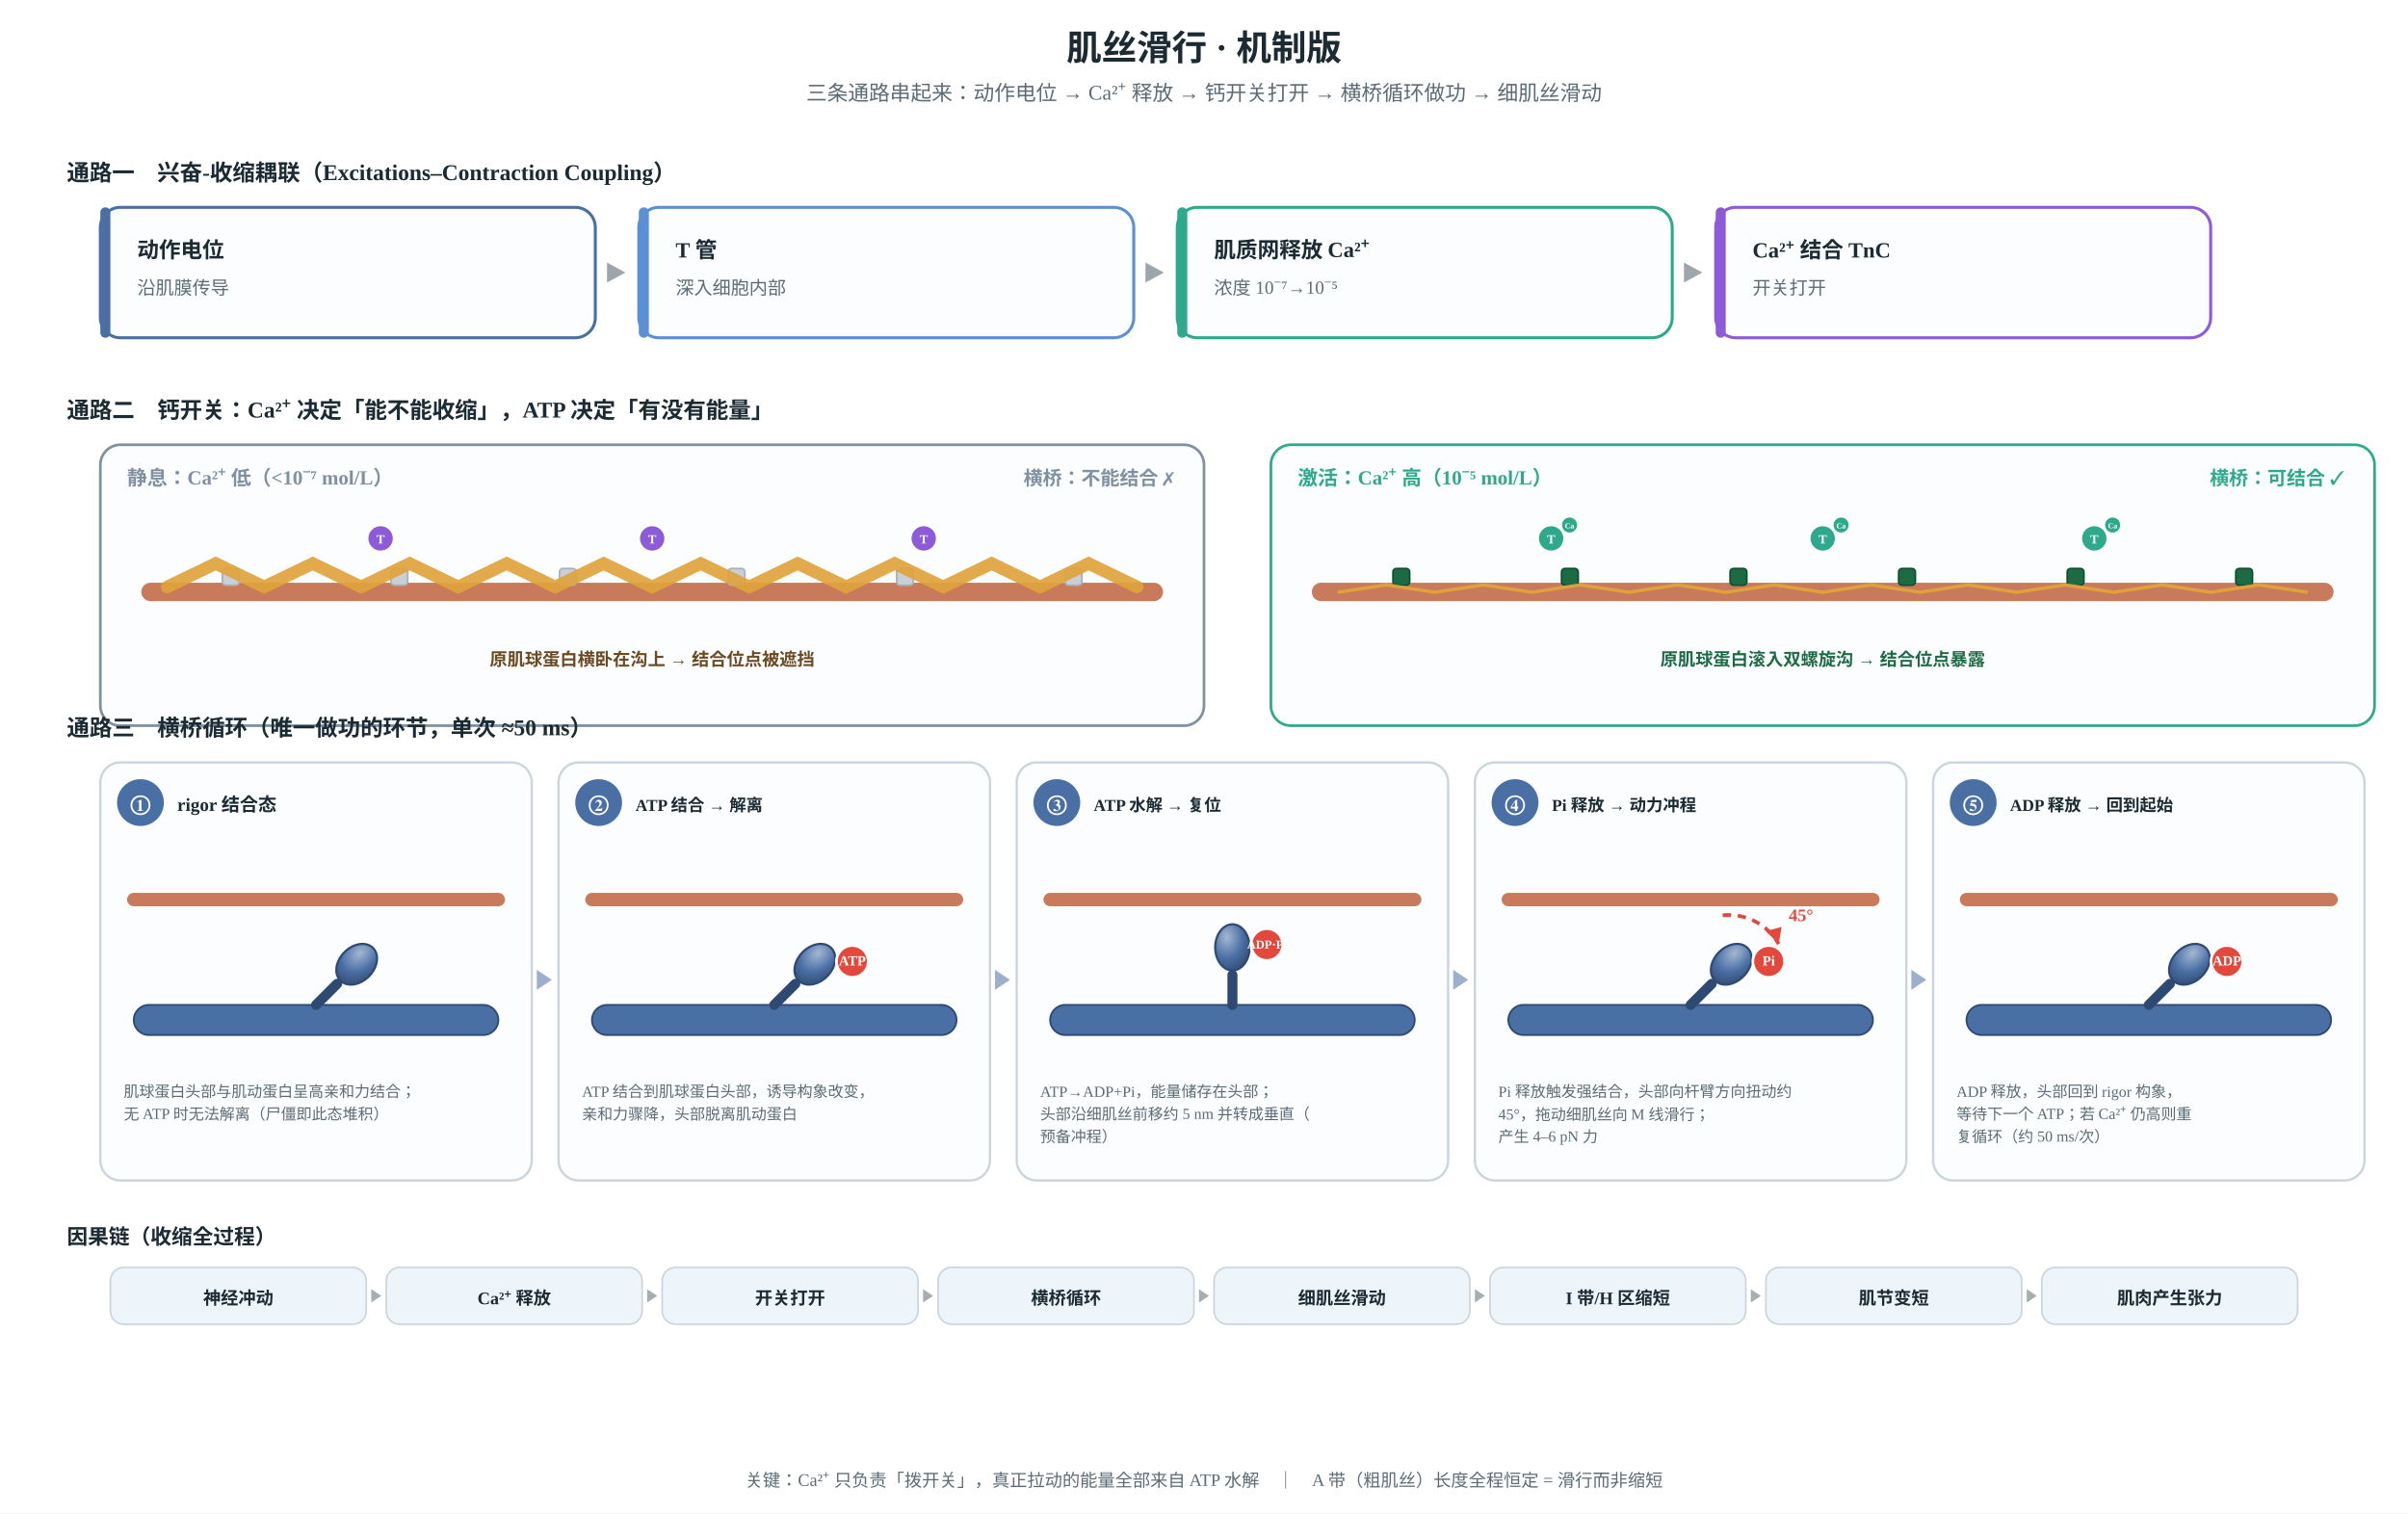
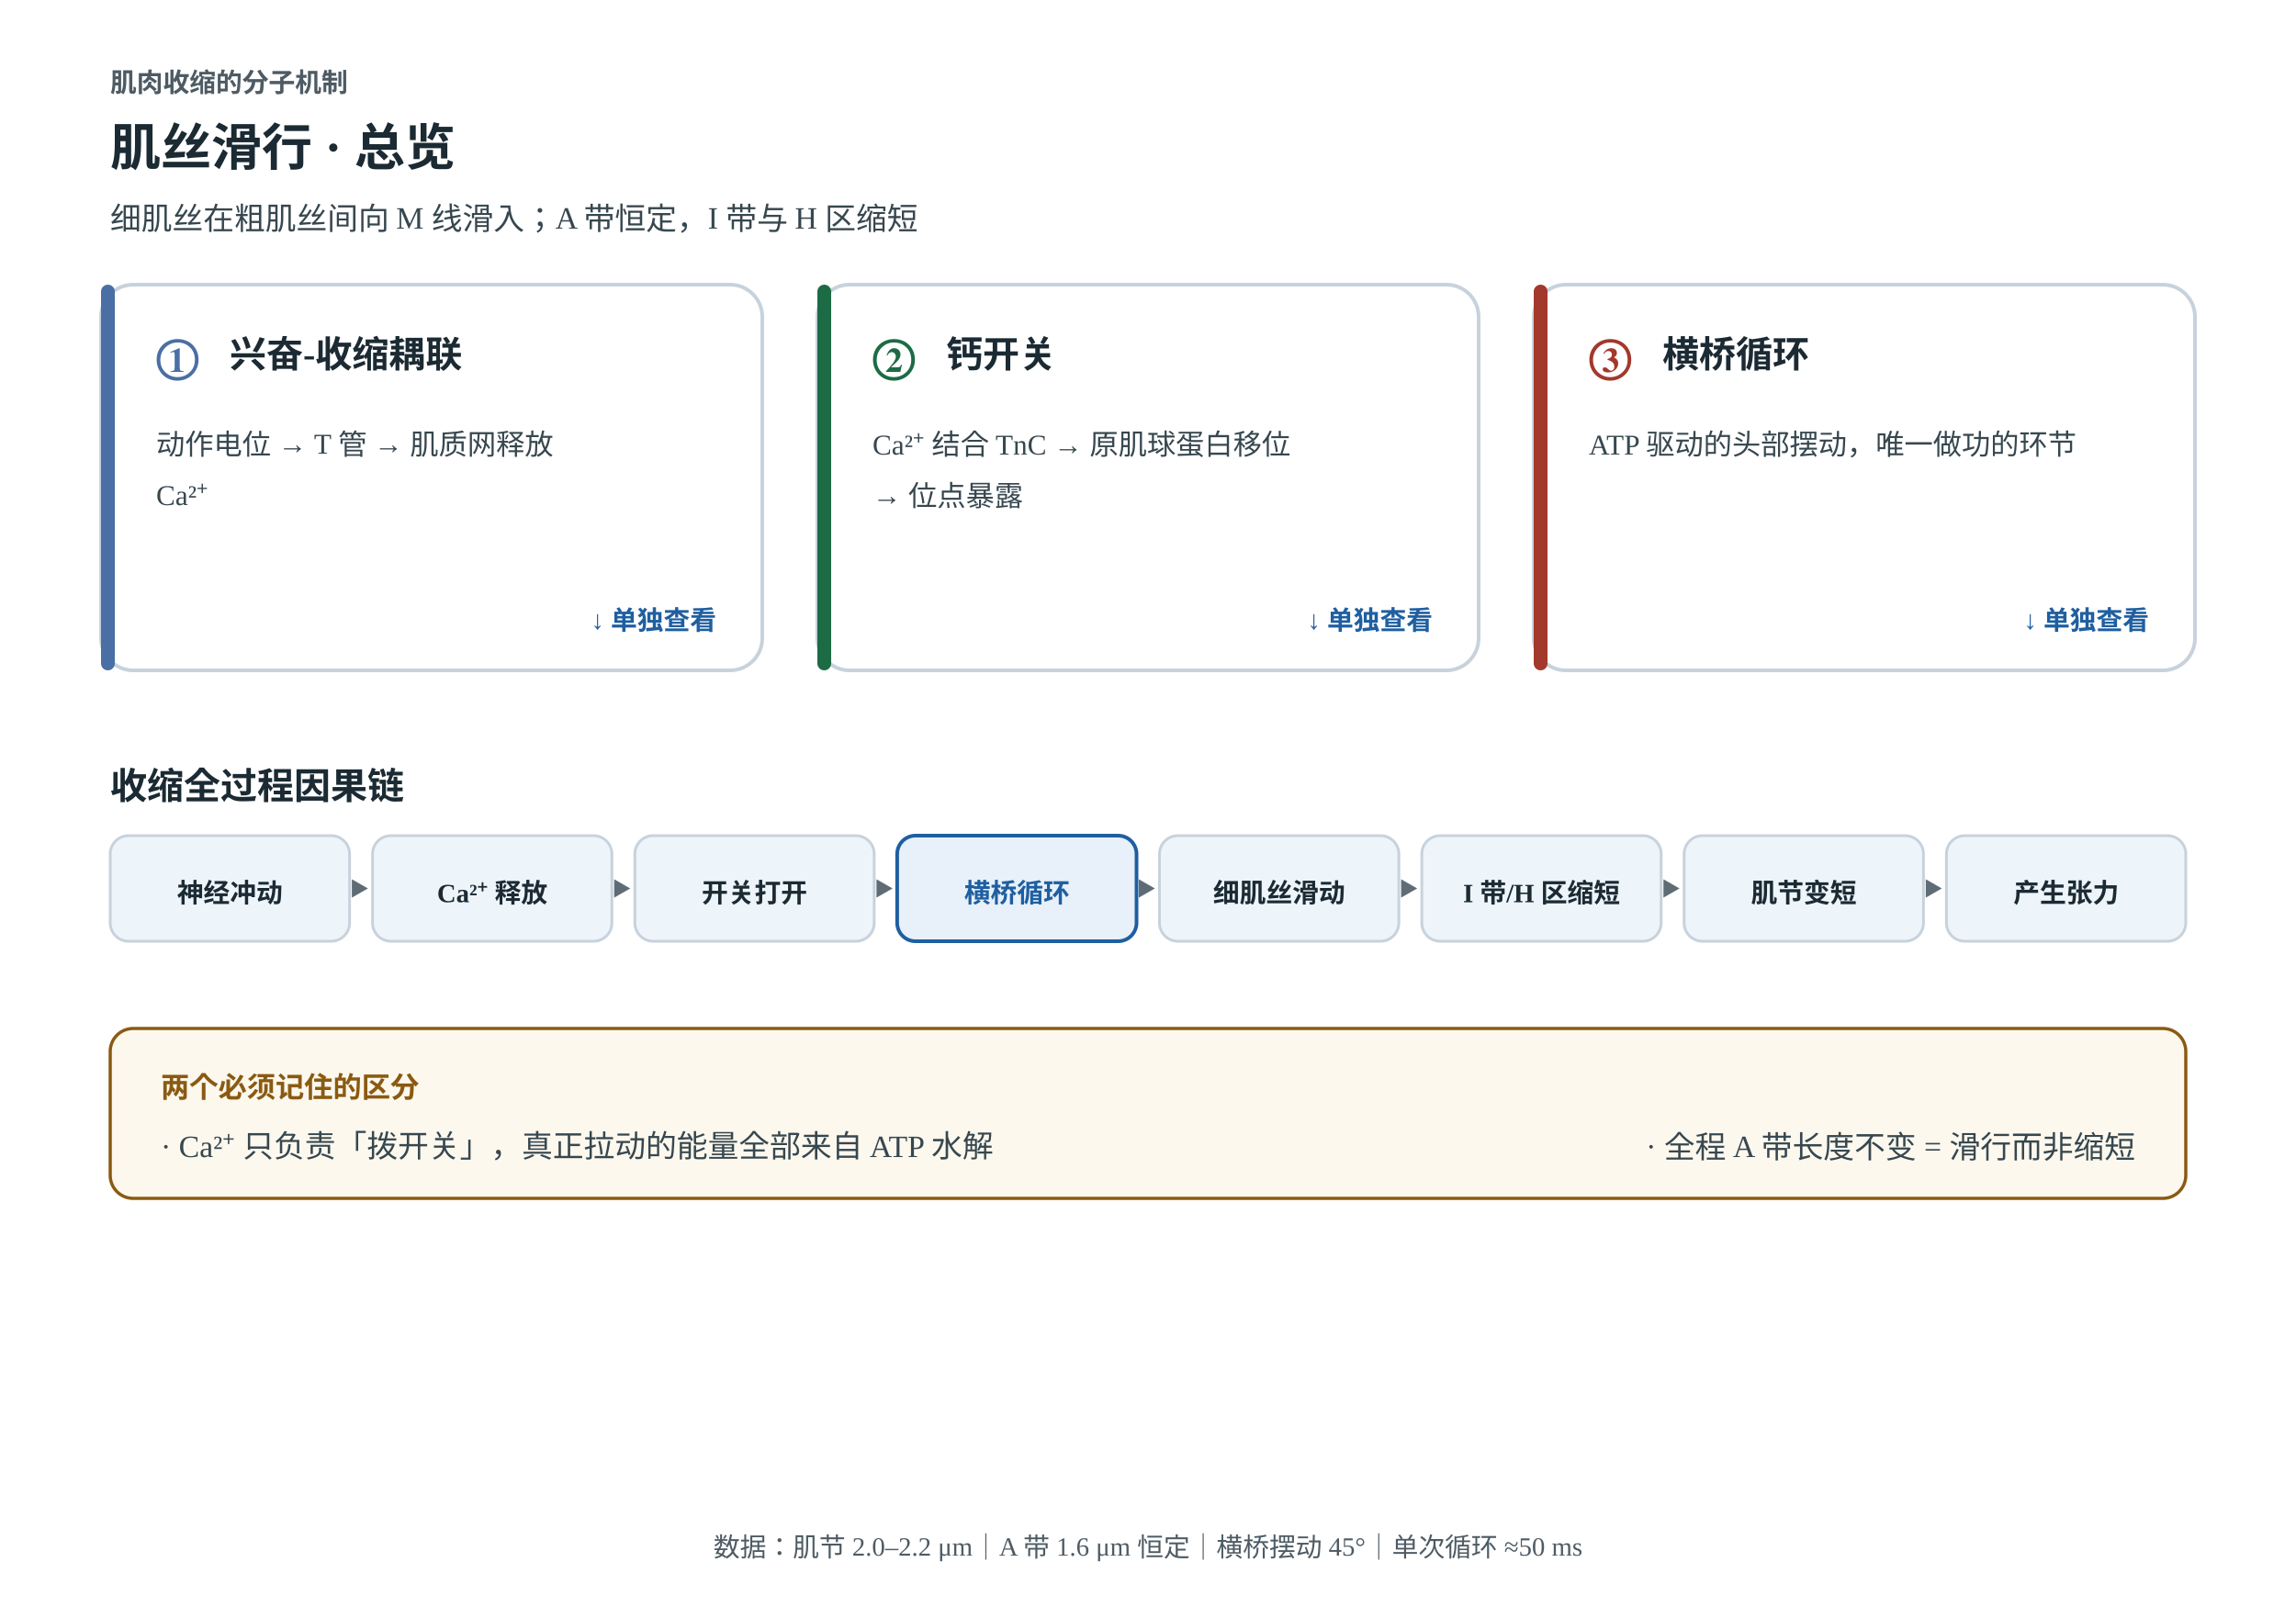
- <svg xmlns="http://www.w3.org/2000/svg" viewBox="0 0 1440 905" width="1440" height="905" role="img" aria-label="肌丝滑行机制：兴奋收缩耦联、钙开关与横桥循环三条通路">
-   <rect width="1440" height="905" fill="#FFFFFF" />
-   <text x="720.0" y="36.0" text-anchor="middle" font-size="21" fill="#1B2A33" font-weight="700">肌丝滑行 · 机制版</text>
-   <text x="720.0" y="60.0" text-anchor="middle" font-size="12.5" fill="#5C6B73" font-weight="400">三条通路串起来：动作电位 → Ca²⁺ 释放 → 钙开关打开 → 横桥循环做功 → 细肌丝滑动</text>
-   <text x="40.0" y="108.0" text-anchor="start" font-size="13.5" fill="#1B2A33" font-weight="700">通路一　兴奋-收缩耦联（Excitations–Contraction Coupling）</text>
-   <rect x="60" y="124" width="296" height="78" rx="12" fill="#FBFDFF" stroke="#4A6FA5" stroke-width="1.8" />
-   <rect x="60" y="124" width="6" height="78" rx="3" fill="#4A6FA5" />
-   <text x="82.0" y="154.0" text-anchor="start" font-size="13" fill="#1B2A33" font-weight="700">动作电位</text>
-   <text x="82.0" y="176.0" text-anchor="start" font-size="11" fill="#5C6B73" font-weight="400">沿肌膜传导</text>
-   <polygon points="363.0,157 374.0,163 363.0,169" fill="#5C6B73" opacity="0.6" />
-   <rect x="382" y="124" width="296" height="78" rx="12" fill="#FBFDFF" stroke="#5B8FD6" stroke-width="1.8" />
-   <rect x="382" y="124" width="6" height="78" rx="3" fill="#5B8FD6" />
-   <text x="404.0" y="154.0" text-anchor="start" font-size="13" fill="#1B2A33" font-weight="700">T 管</text>
-   <text x="404.0" y="176.0" text-anchor="start" font-size="11" fill="#5C6B73" font-weight="400">深入细胞内部</text>
-   <polygon points="685.0,157 696.0,163 685.0,169" fill="#5C6B73" opacity="0.6" />
-   <rect x="704" y="124" width="296" height="78" rx="12" fill="#FBFDFF" stroke="#2FA98C" stroke-width="1.8" />
-   <rect x="704" y="124" width="6" height="78" rx="3" fill="#2FA98C" />
-   <text x="726.0" y="154.0" text-anchor="start" font-size="13" fill="#1B2A33" font-weight="700">肌质网释放 Ca²⁺</text>
-   <text x="726.0" y="176.0" text-anchor="start" font-size="11" fill="#5C6B73" font-weight="400">浓度 10⁻⁷→10⁻⁵</text>
-   <polygon points="1007.0,157 1018.0,163 1007.0,169" fill="#5C6B73" opacity="0.6" />
-   <rect x="1026" y="124" width="296" height="78" rx="12" fill="#FBFDFF" stroke="#8E5BD8" stroke-width="1.8" />
-   <rect x="1026" y="124" width="6" height="78" rx="3" fill="#8E5BD8" />
-   <text x="1048.0" y="154.0" text-anchor="start" font-size="13" fill="#1B2A33" font-weight="700">Ca²⁺ 结合 TnC</text>
-   <text x="1048.0" y="176.0" text-anchor="start" font-size="11" fill="#5C6B73" font-weight="400">开关打开</text>
-   <text x="40.0" y="250.0" text-anchor="start" font-size="13.5" fill="#1B2A33" font-weight="700">通路二　钙开关：Ca²⁺ 决定「能不能收缩」，ATP 决定「有没有能量」</text>
-   <rect x="60" y="266" width="660" height="168" rx="12" fill="#FBFDFF" stroke="#8090A0" stroke-width="1.6" />
-   <text x="76.0" y="290.0" text-anchor="start" font-size="12" fill="#8090A0" font-weight="700">静息：Ca²⁺ 低（&lt;10⁻⁷ mol/L）</text>
-   <text x="702.0" y="290.0" text-anchor="end" font-size="11.5" fill="#8090A0" font-weight="700">横桥：不能结合 ✗</text>
-   <line x1="90" y1="354" x2="690" y2="354" stroke="#C97A5B" stroke-width="11" stroke-linecap="round" />
-   <rect x="133.0" y="340.0" width="10" height="10" rx="2" fill="#C9CFD6" stroke="#A8B0B8" stroke-width="1" />
-   <rect x="233.8" y="340.0" width="10" height="10" rx="2" fill="#C9CFD6" stroke="#A8B0B8" stroke-width="1" />
-   <rect x="334.6" y="340.0" width="10" height="10" rx="2" fill="#C9CFD6" stroke="#A8B0B8" stroke-width="1" />
-   <rect x="435.4" y="340.0" width="10" height="10" rx="2" fill="#C9CFD6" stroke="#A8B0B8" stroke-width="1" />
-   <rect x="536.2" y="340.0" width="10" height="10" rx="2" fill="#C9CFD6" stroke="#A8B0B8" stroke-width="1" />
-   <rect x="637.0" y="340.0" width="10" height="10" rx="2" fill="#C9CFD6" stroke="#A8B0B8" stroke-width="1" />
-   <polyline points="100.0,351.0 129.0,337.0 158.0,351.0 187.0,337.0 216.0,351.0 245.0,337.0 274.0,351.0 303.0,337.0 332.0,351.0 361.0,337.0 390.0,351.0 419.0,337.0 448.0,351.0 477.0,337.0 506.0,351.0 535.0,337.0 564.0,351.0 593.0,337.0 622.0,351.0 651.0,337.0 680.0,351.0" fill="none" stroke="#E0A33C" stroke-width="7.5" stroke-linecap="round" opacity="0.92" />
-   <text x="390.0" y="398.0" text-anchor="middle" font-size="10.5" fill="#6B4A22" font-weight="700">原肌球蛋白横卧在沟上 → 结合位点被遮挡</text>
-   <circle cx="227.6" cy="322.0" r="8" fill="#8E5BD8" stroke="white" stroke-width="1.4" />
-   <text x="227.6" y="325.0" text-anchor="middle" font-size="7.5" fill="white" font-weight="700">T</text>
-   <circle cx="390.0" cy="322.0" r="8" fill="#8E5BD8" stroke="white" stroke-width="1.4" />
-   <text x="390.0" y="325.0" text-anchor="middle" font-size="7.5" fill="white" font-weight="700">T</text>
-   <circle cx="552.4" cy="322.0" r="8" fill="#8E5BD8" stroke="white" stroke-width="1.4" />
-   <text x="552.4" y="325.0" text-anchor="middle" font-size="7.5" fill="white" font-weight="700">T</text>
-   <rect x="760" y="266" width="660" height="168" rx="12" fill="#FBFDFF" stroke="#2FA98C" stroke-width="1.6" />
-   <text x="776.0" y="290.0" text-anchor="start" font-size="12" fill="#2FA98C" font-weight="700">激活：Ca²⁺ 高（10⁻⁵ mol/L）</text>
-   <text x="1402.0" y="290.0" text-anchor="end" font-size="11.5" fill="#2FA98C" font-weight="700">横桥：可结合 ✓</text>
-   <line x1="790" y1="354" x2="1390" y2="354" stroke="#C97A5B" stroke-width="11" stroke-linecap="round" />
-   <rect x="833.0" y="340.0" width="10" height="10" rx="2" fill="#1C6B45" stroke="#0E4F32" stroke-width="1" />
-   <rect x="933.8" y="340.0" width="10" height="10" rx="2" fill="#1C6B45" stroke="#0E4F32" stroke-width="1" />
-   <rect x="1034.6" y="340.0" width="10" height="10" rx="2" fill="#1C6B45" stroke="#0E4F32" stroke-width="1" />
-   <rect x="1135.4" y="340.0" width="10" height="10" rx="2" fill="#1C6B45" stroke="#0E4F32" stroke-width="1" />
-   <rect x="1236.2" y="340.0" width="10" height="10" rx="2" fill="#1C6B45" stroke="#0E4F32" stroke-width="1" />
-   <rect x="1337.0" y="340.0" width="10" height="10" rx="2" fill="#1C6B45" stroke="#0E4F32" stroke-width="1" />
-   <polyline points="800.0,354.2 829.0,349.8 858.0,354.2 887.0,349.8 916.0,354.2 945.0,349.8 974.0,354.2 1003.0,349.8 1032.0,354.2 1061.0,349.8 1090.0,354.2 1119.0,349.8 1148.0,354.2 1177.0,349.8 1206.0,354.2 1235.0,349.8 1264.0,354.2 1293.0,349.8 1322.0,354.2 1351.0,349.8 1380.0,354.2" fill="none" stroke="#E0A33C" stroke-width="2.0" opacity="0.95" />
-   <text x="1090.0" y="398.0" text-anchor="middle" font-size="10.5" fill="#1C6B45" font-weight="700">原肌球蛋白滚入双螺旋沟 → 结合位点暴露</text>
-   <circle cx="927.6" cy="322.0" r="8" fill="#2FA98C" stroke="white" stroke-width="1.4" />
-   <text x="927.6" y="325.0" text-anchor="middle" font-size="7.5" fill="white" font-weight="700">T</text>
-   <circle cx="938.6" cy="314.0" r="5" fill="#2FA98C" stroke="white" stroke-width="1" />
-   <text x="938.6" y="316.0" text-anchor="middle" font-size="4.6" fill="white" font-weight="700">Ca</text>
-   <circle cx="1090.0" cy="322.0" r="8" fill="#2FA98C" stroke="white" stroke-width="1.4" />
-   <text x="1090.0" y="325.0" text-anchor="middle" font-size="7.5" fill="white" font-weight="700">T</text>
-   <circle cx="1101.0" cy="314.0" r="5" fill="#2FA98C" stroke="white" stroke-width="1" />
-   <text x="1101.0" y="316.0" text-anchor="middle" font-size="4.6" fill="white" font-weight="700">Ca</text>
-   <circle cx="1252.4" cy="322.0" r="8" fill="#2FA98C" stroke="white" stroke-width="1.4" />
-   <text x="1252.4" y="325.0" text-anchor="middle" font-size="7.5" fill="white" font-weight="700">T</text>
-   <circle cx="1263.4" cy="314.0" r="5" fill="#2FA98C" stroke="white" stroke-width="1" />
-   <text x="1263.4" y="316.0" text-anchor="middle" font-size="4.6" fill="white" font-weight="700">Ca</text>
-   <text x="40.0" y="440.0" text-anchor="start" font-size="13.5" fill="#1B2A33" font-weight="700">通路三　横桥循环（唯一做功的环节，单次 ≈50 ms）</text>
-   <rect x="60" y="456" width="258" height="250" rx="12" fill="#FBFDFF" stroke="#CBD5DC" stroke-width="1.4" />
-   <circle cx="84" cy="480" r="14" fill="#4A6FA5" />
-   <text x="84.0" y="485.0" text-anchor="middle" font-size="13" fill="white" font-weight="700">①</text>
-   <text x="106.0" y="485.0" text-anchor="start" font-size="11" fill="#1B2A33" font-weight="700">rigor 结合态</text>
-   <rect x="80" y="601" width="218" height="18" rx="9" fill="#4A6FA5" stroke="#2E4A73" stroke-width="1.1" />
-   <line x1="80" y1="538" x2="298" y2="538" stroke="#C97A5B" stroke-width="8" stroke-linecap="round" />
-   <line x1="189.0" y1="601.0" x2="201.6" y2="588.4" stroke="#2E4A73" stroke-width="6.0" stroke-linecap="round" />
-   <defs>
-     <radialGradient id="hbound45" cx="34%" cy="28%" r="74%">
-       <stop offset="0" stop-color="#A4B7D2" />
-       <stop offset="0.62" stop-color="#4A6FA5" />
-       <stop offset="1" stop-color="#37527A" />
-     </radialGradient>
-   </defs>
-   <g transform="rotate(45.0 213.3 576.7)">
-     <ellipse cx="213.3" cy="576.7" rx="10.3" ry="13.8" fill="url(#hbound45)" stroke="#2E4A73" stroke-width="1.3" />
-   </g>
-   <text x="74.0" y="656.0" text-anchor="start" font-size="9.2" fill="#5C6B73" font-weight="400">肌球蛋白头部与肌动蛋白呈高亲和力结合；</text>
-   <text x="74.0" y="669.5" text-anchor="start" font-size="9.2" fill="#5C6B73" font-weight="400">无 ATP 时无法解离（尸僵即此态堆积）</text>
-   <polygon points="321.0,580 330.0,586 321.0,592" fill="#4A6FA5" opacity="0.55" />
-   <rect x="334" y="456" width="258" height="250" rx="12" fill="#FBFDFF" stroke="#CBD5DC" stroke-width="1.4" />
-   <circle cx="358" cy="480" r="14" fill="#4A6FA5" />
-   <text x="358.0" y="485.0" text-anchor="middle" font-size="13" fill="white" font-weight="700">②</text>
-   <text x="380.0" y="485.0" text-anchor="start" font-size="10" fill="#1B2A33" font-weight="700">ATP 结合 → 解离</text>
-   <rect x="354" y="601" width="218" height="18" rx="9" fill="#4A6FA5" stroke="#2E4A73" stroke-width="1.1" />
-   <line x1="354" y1="538" x2="572" y2="538" stroke="#C97A5B" stroke-width="8" stroke-linecap="round" />
-   <line x1="463.0" y1="601.0" x2="475.6" y2="588.4" stroke="#2E4A73" stroke-width="6.0" stroke-linecap="round" />
-   <defs>
-     <radialGradient id="hdetach45" cx="34%" cy="28%" r="74%">
-       <stop offset="0" stop-color="#A4B7D2" />
-       <stop offset="0.62" stop-color="#4A6FA5" />
-       <stop offset="1" stop-color="#37527A" />
-     </radialGradient>
-   </defs>
-   <g transform="rotate(45.0 487.3 576.7)">
-     <ellipse cx="487.3" cy="576.7" rx="10.3" ry="13.8" fill="url(#hdetach45)" stroke="#2E4A73" stroke-width="1.3" />
-   </g>
-   <circle cx="509.7" cy="575.0" r="9.5" fill="#E2483C" stroke="white" stroke-width="1.6" />
-   <text x="509.7" y="577.4" text-anchor="middle" font-size="8.4" fill="white" font-weight="700">ATP</text>
-   <text x="348.0" y="656.0" text-anchor="start" font-size="9.2" fill="#5C6B73" font-weight="400">ATP 结合到肌球蛋白头部，诱导构象改变，</text>
-   <text x="348.0" y="669.5" text-anchor="start" font-size="9.2" fill="#5C6B73" font-weight="400">亲和力骤降，头部脱离肌动蛋白</text>
-   <polygon points="595.0,580 604.0,586 595.0,592" fill="#4A6FA5" opacity="0.55" />
-   <rect x="608" y="456" width="258" height="250" rx="12" fill="#FBFDFF" stroke="#CBD5DC" stroke-width="1.4" />
-   <circle cx="632" cy="480" r="14" fill="#4A6FA5" />
-   <text x="632.0" y="485.0" text-anchor="middle" font-size="13" fill="white" font-weight="700">③</text>
-   <text x="654.0" y="485.0" text-anchor="start" font-size="10" fill="#1B2A33" font-weight="700">ATP 水解 → 复位</text>
-   <rect x="628" y="601" width="218" height="18" rx="9" fill="#4A6FA5" stroke="#2E4A73" stroke-width="1.1" />
-   <line x1="628" y1="538" x2="846" y2="538" stroke="#C97A5B" stroke-width="8" stroke-linecap="round" />
-   <line x1="737.0" y1="601.0" x2="737.0" y2="583.1" stroke="#2E4A73" stroke-width="6.0" stroke-linecap="round" />
-   <defs>
-     <radialGradient id="hcocked90" cx="34%" cy="28%" r="74%">
-       <stop offset="0" stop-color="#A4B7D2" />
-       <stop offset="0.62" stop-color="#4A6FA5" />
-       <stop offset="1" stop-color="#37527A" />
-     </radialGradient>
-   </defs>
-   <g transform="rotate(0.0 737.0 566.6)">
-     <ellipse cx="737.0" cy="566.6" rx="10.3" ry="13.8" fill="url(#hcocked90)" stroke="#2E4A73" stroke-width="1.3" />
-   </g>
-   <circle cx="757.6" cy="564.9" r="9.5" fill="#E2483C" stroke="white" stroke-width="1.6" />
-   <text x="757.6" y="567.3" text-anchor="middle" font-size="7.2" fill="white" font-weight="700">ADP·Pi</text>
-   <text x="622.0" y="656.0" text-anchor="start" font-size="9.2" fill="#5C6B73" font-weight="400">ATP→ADP+Pi，能量储存在头部；</text>
-   <text x="622.0" y="669.5" text-anchor="start" font-size="9.2" fill="#5C6B73" font-weight="400">头部沿细肌丝前移约 5 nm 并转成垂直（</text>
-   <text x="622.0" y="683.0" text-anchor="start" font-size="9.2" fill="#5C6B73" font-weight="400">预备冲程）</text>
-   <polygon points="869.0,580 878.0,586 869.0,592" fill="#4A6FA5" opacity="0.55" />
-   <rect x="882" y="456" width="258" height="250" rx="12" fill="#FBFDFF" stroke="#CBD5DC" stroke-width="1.4" />
-   <circle cx="906" cy="480" r="14" fill="#4A6FA5" />
-   <text x="906.0" y="485.0" text-anchor="middle" font-size="13" fill="white" font-weight="700">④</text>
-   <text x="928.0" y="485.0" text-anchor="start" font-size="10" fill="#1B2A33" font-weight="700">Pi 释放 → 动力冲程</text>
-   <rect x="902" y="601" width="218" height="18" rx="9" fill="#4A6FA5" stroke="#2E4A73" stroke-width="1.1" />
-   <line x1="902" y1="538" x2="1120" y2="538" stroke="#C97A5B" stroke-width="8" stroke-linecap="round" />
-   <line x1="1011.0" y1="601.0" x2="1023.6" y2="588.4" stroke="#2E4A73" stroke-width="6.0" stroke-linecap="round" />
-   <defs>
-     <radialGradient id="hpower45" cx="34%" cy="28%" r="74%">
-       <stop offset="0" stop-color="#A4B7D2" />
-       <stop offset="0.62" stop-color="#4A6FA5" />
-       <stop offset="1" stop-color="#37527A" />
-     </radialGradient>
-   </defs>
-   <g transform="rotate(45.0 1035.3 576.7)">
-     <ellipse cx="1035.3" cy="576.7" rx="10.3" ry="13.8" fill="url(#hpower45)" stroke="#2E4A73" stroke-width="1.3" />
-   </g>
-   <path d="M 1030.2,547.4 A 34.4,34.4 0 0 1 1063.7,564.6" fill="none" stroke="#E2483C" stroke-width="2.2" stroke-dasharray="5 4" />
-   <polygon points="1063.7,564.6 1056.0,556.9 1065.4,554.3" fill="#E2483C" />
-   <text x="1069.7" y="550.9" text-anchor="start" font-size="10.5" fill="#E2483C" font-weight="700" paint-order="stroke" stroke="white" stroke-width="3.2" stroke-linejoin="round">45°</text>
-   <circle cx="1057.7" cy="575.0" r="9.5" fill="#E2483C" stroke="white" stroke-width="1.6" />
-   <text x="1057.7" y="577.4" text-anchor="middle" font-size="8.4" fill="white" font-weight="700">Pi</text>
-   <text x="896.0" y="656.0" text-anchor="start" font-size="9.2" fill="#5C6B73" font-weight="400">Pi 释放触发强结合，头部向杆臂方向扭动约</text>
-   <text x="896.0" y="669.5" text-anchor="start" font-size="9.2" fill="#5C6B73" font-weight="400"> 45°，拖动细肌丝向 M 线滑行；</text>
-   <text x="896.0" y="683.0" text-anchor="start" font-size="9.2" fill="#5C6B73" font-weight="400">产生 4–6 pN 力</text>
-   <polygon points="1143.0,580 1152.0,586 1143.0,592" fill="#4A6FA5" opacity="0.55" />
-   <rect x="1156" y="456" width="258" height="250" rx="12" fill="#FBFDFF" stroke="#CBD5DC" stroke-width="1.4" />
-   <circle cx="1180" cy="480" r="14" fill="#4A6FA5" />
-   <text x="1180.0" y="485.0" text-anchor="middle" font-size="13" fill="white" font-weight="700">⑤</text>
-   <text x="1202.0" y="485.0" text-anchor="start" font-size="10" fill="#1B2A33" font-weight="700">ADP 释放 → 回到起始</text>
-   <rect x="1176" y="601" width="218" height="18" rx="9" fill="#4A6FA5" stroke="#2E4A73" stroke-width="1.1" />
-   <line x1="1176" y1="538" x2="1394" y2="538" stroke="#C97A5B" stroke-width="8" stroke-linecap="round" />
-   <line x1="1285.0" y1="601.0" x2="1297.6" y2="588.4" stroke="#2E4A73" stroke-width="6.0" stroke-linecap="round" />
-   <defs>
-     <radialGradient id="hrelease45" cx="34%" cy="28%" r="74%">
-       <stop offset="0" stop-color="#A4B7D2" />
-       <stop offset="0.62" stop-color="#4A6FA5" />
-       <stop offset="1" stop-color="#37527A" />
-     </radialGradient>
-   </defs>
-   <g transform="rotate(45.0 1309.3 576.7)">
-     <ellipse cx="1309.3" cy="576.7" rx="10.3" ry="13.8" fill="url(#hrelease45)" stroke="#2E4A73" stroke-width="1.3" />
-   </g>
-   <circle cx="1331.7" cy="575.0" r="9.5" fill="#E2483C" stroke="white" stroke-width="1.6" />
-   <text x="1331.7" y="577.4" text-anchor="middle" font-size="8.4" fill="white" font-weight="700">ADP</text>
-   <text x="1170.0" y="656.0" text-anchor="start" font-size="9.2" fill="#5C6B73" font-weight="400">ADP 释放，头部回到 rigor 构象，</text>
-   <text x="1170.0" y="669.5" text-anchor="start" font-size="9.2" fill="#5C6B73" font-weight="400">等待下一个 ATP；若 Ca²⁺ 仍高则重</text>
-   <text x="1170.0" y="683.0" text-anchor="start" font-size="9.2" fill="#5C6B73" font-weight="400">复循环（约 50 ms/次）</text>
-   <text x="40.0" y="744.0" text-anchor="start" font-size="12.5" fill="#1B2A33" font-weight="700">因果链（收缩全过程）</text>
-   <rect x="66.0" y="758" width="153.0" height="34" rx="8" fill="#EDF4FA" stroke="#CBD5DC" stroke-width="1" />
-   <text x="142.5" y="780.0" text-anchor="middle" font-size="10.5" fill="#1B2A33" font-weight="600">神经冲动</text>
-   <polygon points="222.0,771 228.0,775 222.0,779" fill="#5C6B73" opacity="0.55" />
-   <rect x="231.0" y="758" width="153.0" height="34" rx="8" fill="#EDF4FA" stroke="#CBD5DC" stroke-width="1" />
-   <text x="307.5" y="780.0" text-anchor="middle" font-size="10.5" fill="#1B2A33" font-weight="600">Ca²⁺ 释放</text>
-   <polygon points="387.0,771 393.0,775 387.0,779" fill="#5C6B73" opacity="0.55" />
-   <rect x="396.0" y="758" width="153.0" height="34" rx="8" fill="#EDF4FA" stroke="#CBD5DC" stroke-width="1" />
-   <text x="472.5" y="780.0" text-anchor="middle" font-size="10.5" fill="#1B2A33" font-weight="600">开关打开</text>
-   <polygon points="552.0,771 558.0,775 552.0,779" fill="#5C6B73" opacity="0.55" />
-   <rect x="561.0" y="758" width="153.0" height="34" rx="8" fill="#EDF4FA" stroke="#CBD5DC" stroke-width="1" />
-   <text x="637.5" y="780.0" text-anchor="middle" font-size="10.5" fill="#1B2A33" font-weight="600">横桥循环</text>
-   <polygon points="717.0,771 723.0,775 717.0,779" fill="#5C6B73" opacity="0.55" />
-   <rect x="726.0" y="758" width="153.0" height="34" rx="8" fill="#EDF4FA" stroke="#CBD5DC" stroke-width="1" />
-   <text x="802.5" y="780.0" text-anchor="middle" font-size="10.5" fill="#1B2A33" font-weight="600">细肌丝滑动</text>
-   <polygon points="882.0,771 888.0,775 882.0,779" fill="#5C6B73" opacity="0.55" />
-   <rect x="891.0" y="758" width="153.0" height="34" rx="8" fill="#EDF4FA" stroke="#CBD5DC" stroke-width="1" />
-   <text x="967.5" y="780.0" text-anchor="middle" font-size="10.5" fill="#1B2A33" font-weight="600">I 带/H 区缩短</text>
-   <polygon points="1047.0,771 1053.0,775 1047.0,779" fill="#5C6B73" opacity="0.55" />
-   <rect x="1056.0" y="758" width="153.0" height="34" rx="8" fill="#EDF4FA" stroke="#CBD5DC" stroke-width="1" />
-   <text x="1132.5" y="780.0" text-anchor="middle" font-size="10.5" fill="#1B2A33" font-weight="600">肌节变短</text>
-   <polygon points="1212.0,771 1218.0,775 1212.0,779" fill="#5C6B73" opacity="0.55" />
-   <rect x="1221.0" y="758" width="153.0" height="34" rx="8" fill="#EDF4FA" stroke="#CBD5DC" stroke-width="1" />
-   <text x="1297.5" y="780.0" text-anchor="middle" font-size="10.5" fill="#1B2A33" font-weight="600">肌肉产生张力</text>
-   <text x="720.0" y="889.0" text-anchor="middle" font-size="10.5" fill="#5C6B73" font-weight="400">关键：Ca²⁺ 只负责「拨开关」，真正拉动的能量全部来自 ATP 水解　｜　A 带（粗肌丝）长度全程恒定 = 滑行而非缩短</text>
+ <svg xmlns="http://www.w3.org/2000/svg" viewBox="0 0 1000 700" width="1000" height="700" role="img" aria-label="肌丝滑行总览：三条通路与因果链">
+   <rect width="1000" height="700" fill="#FFFFFF" />
+   <text x="48.0" y="40.0" text-anchor="start" font-size="11.5" fill="#4E5B64" font-weight="700">肌肉收缩的分子机制</text>
+   <text x="48.0" y="72.0" text-anchor="start" font-size="22" fill="#1B2A33" font-weight="700">肌丝滑行 · 总览</text>
+   <text x="48.0" y="100.0" text-anchor="start" font-size="13.5" fill="#37474F" font-weight="400">细肌丝在粗肌丝间向 M 线滑入；A 带恒定，I 带与 H 区缩短</text>
+   <rect x="44.0" y="124" width="288" height="168" rx="14" fill="#FFFFFF" stroke="#C7D2DC" stroke-width="1.6" opacity="1.0" />
+   <rect x="44.0" y="124" width="6" height="168" rx="3" fill="#4A6FA5" opacity="1.0" />
+   <text x="68.0" y="162.0" text-anchor="start" font-size="20" fill="#4A6FA5" font-weight="700">①</text>
+   <text x="100.0" y="160.0" text-anchor="start" font-size="16" fill="#1B2A33" font-weight="700">兴奋-收缩耦联</text>
+   <text x="68.0" y="198.0" text-anchor="start" font-size="12.5" fill="#37474F" font-weight="400">动作电位 → T 管 → 肌质网释放 </text>
+   <text x="68.0" y="220.0" text-anchor="start" font-size="12.5" fill="#37474F" font-weight="400">Ca²⁺</text>
+   <text x="312.0" y="274.0" text-anchor="end" font-size="11.5" fill="#1F5FA0" font-weight="600">↓ 单独查看</text>
+   <rect x="356.0" y="124" width="288" height="168" rx="14" fill="#FFFFFF" stroke="#C7D2DC" stroke-width="1.6" opacity="1.0" />
+   <rect x="356.0" y="124" width="6" height="168" rx="3" fill="#1C6B45" opacity="1.0" />
+   <text x="380.0" y="162.0" text-anchor="start" font-size="20" fill="#1C6B45" font-weight="700">②</text>
+   <text x="412.0" y="160.0" text-anchor="start" font-size="16" fill="#1B2A33" font-weight="700">钙开关</text>
+   <text x="380.0" y="198.0" text-anchor="start" font-size="12.5" fill="#37474F" font-weight="400">Ca²⁺ 结合 TnC → 原肌球蛋白移位 </text>
+   <text x="380.0" y="220.0" text-anchor="start" font-size="12.5" fill="#37474F" font-weight="400">→ 位点暴露</text>
+   <text x="624.0" y="274.0" text-anchor="end" font-size="11.5" fill="#1F5FA0" font-weight="600">↓ 单独查看</text>
+   <rect x="668.0" y="124" width="288" height="168" rx="14" fill="#FFFFFF" stroke="#C7D2DC" stroke-width="1.6" opacity="1.0" />
+   <rect x="668.0" y="124" width="6" height="168" rx="3" fill="#A3382C" opacity="1.0" />
+   <text x="692.0" y="162.0" text-anchor="start" font-size="20" fill="#A3382C" font-weight="700">③</text>
+   <text x="724.0" y="160.0" text-anchor="start" font-size="16" fill="#1B2A33" font-weight="700">横桥循环</text>
+   <text x="692.0" y="198.0" text-anchor="start" font-size="12.5" fill="#37474F" font-weight="400">ATP 驱动的头部摆动，唯一做功的环节</text>
+   <text x="936.0" y="274.0" text-anchor="end" font-size="11.5" fill="#1F5FA0" font-weight="600">↓ 单独查看</text>
+   <text x="48.0" y="348.0" text-anchor="start" font-size="16" fill="#1B2A33" font-weight="700">收缩全过程因果链</text>
+   <rect x="48.0" y="364" width="104.25" height="46" rx="8" fill="#EDF4FA" stroke="#C7D2DC" stroke-width="1.2" opacity="1.0" />
+   <text x="100.1" y="393.0" text-anchor="middle" font-size="11.5" fill="#1B2A33" font-weight="600">神经冲动</text>
+   <polygon points="153.25,383 160.25,387 153.25,391" fill="#5F6C75" />
+   <rect x="162.25" y="364" width="104.25" height="46" rx="8" fill="#EDF4FA" stroke="#C7D2DC" stroke-width="1.2" opacity="1.0" />
+   <text x="214.4" y="393.0" text-anchor="middle" font-size="11.5" fill="#1B2A33" font-weight="600">Ca²⁺ 释放</text>
+   <polygon points="267.5,383 274.5,387 267.5,391" fill="#5F6C75" />
+   <rect x="276.5" y="364" width="104.25" height="46" rx="8" fill="#EDF4FA" stroke="#C7D2DC" stroke-width="1.2" opacity="1.0" />
+   <text x="328.6" y="393.0" text-anchor="middle" font-size="11.5" fill="#1B2A33" font-weight="600">开关打开</text>
+   <polygon points="381.75,383 388.75,387 381.75,391" fill="#5F6C75" />
+   <rect x="390.75" y="364" width="104.25" height="46" rx="8" fill="#E8F0FA" stroke="#1F5FA0" stroke-width="1.6" opacity="1.0" />
+   <text x="442.9" y="393.0" text-anchor="middle" font-size="11.5" fill="#1F5FA0" font-weight="700">横桥循环</text>
+   <polygon points="496.0,383 503.0,387 496.0,391" fill="#5F6C75" />
+   <rect x="505.0" y="364" width="104.25" height="46" rx="8" fill="#EDF4FA" stroke="#C7D2DC" stroke-width="1.2" opacity="1.0" />
+   <text x="557.1" y="393.0" text-anchor="middle" font-size="11.5" fill="#1B2A33" font-weight="600">细肌丝滑动</text>
+   <polygon points="610.25,383 617.25,387 610.25,391" fill="#5F6C75" />
+   <rect x="619.25" y="364" width="104.25" height="46" rx="8" fill="#EDF4FA" stroke="#C7D2DC" stroke-width="1.2" opacity="1.0" />
+   <text x="671.4" y="393.0" text-anchor="middle" font-size="11.5" fill="#1B2A33" font-weight="600">I 带/H 区缩短</text>
+   <polygon points="724.5,383 731.5,387 724.5,391" fill="#5F6C75" />
+   <rect x="733.5" y="364" width="104.25" height="46" rx="8" fill="#EDF4FA" stroke="#C7D2DC" stroke-width="1.2" opacity="1.0" />
+   <text x="785.6" y="393.0" text-anchor="middle" font-size="11.5" fill="#1B2A33" font-weight="600">肌节变短</text>
+   <polygon points="838.75,383 845.75,387 838.75,391" fill="#5F6C75" />
+   <rect x="847.75" y="364" width="104.25" height="46" rx="8" fill="#EDF4FA" stroke="#C7D2DC" stroke-width="1.2" opacity="1.0" />
+   <text x="899.9" y="393.0" text-anchor="middle" font-size="11.5" fill="#1B2A33" font-weight="600">产生张力</text>
+   <rect x="48" y="448" width="904" height="74" rx="10" fill="#FCF8EE" stroke="#8A5A12" stroke-width="1.4" opacity="1.0" />
+   <text x="70.0" y="478.0" text-anchor="start" font-size="12.5" fill="#8A5A12" font-weight="700">两个必须记住的区分</text>
+   <text x="70.0" y="504.0" text-anchor="start" font-size="13.5" fill="#37474F" font-weight="400">· Ca²⁺ 只负责「拨开关」，真正拉动的能量全部来自 ATP 水解</text>
+   <text x="930.0" y="504.0" text-anchor="end" font-size="13.5" fill="#37474F" font-weight="400">· 全程 A 带长度不变 = 滑行而非缩短</text>
+   <text x="500.0" y="678.0" text-anchor="middle" font-size="11.5" fill="#4E5B64" font-weight="400">数据：肌节 2.0–2.2 μm｜A 带 1.6 μm 恒定｜横桥摆动 45°｜单次循环 ≈50 ms</text>
</svg>
